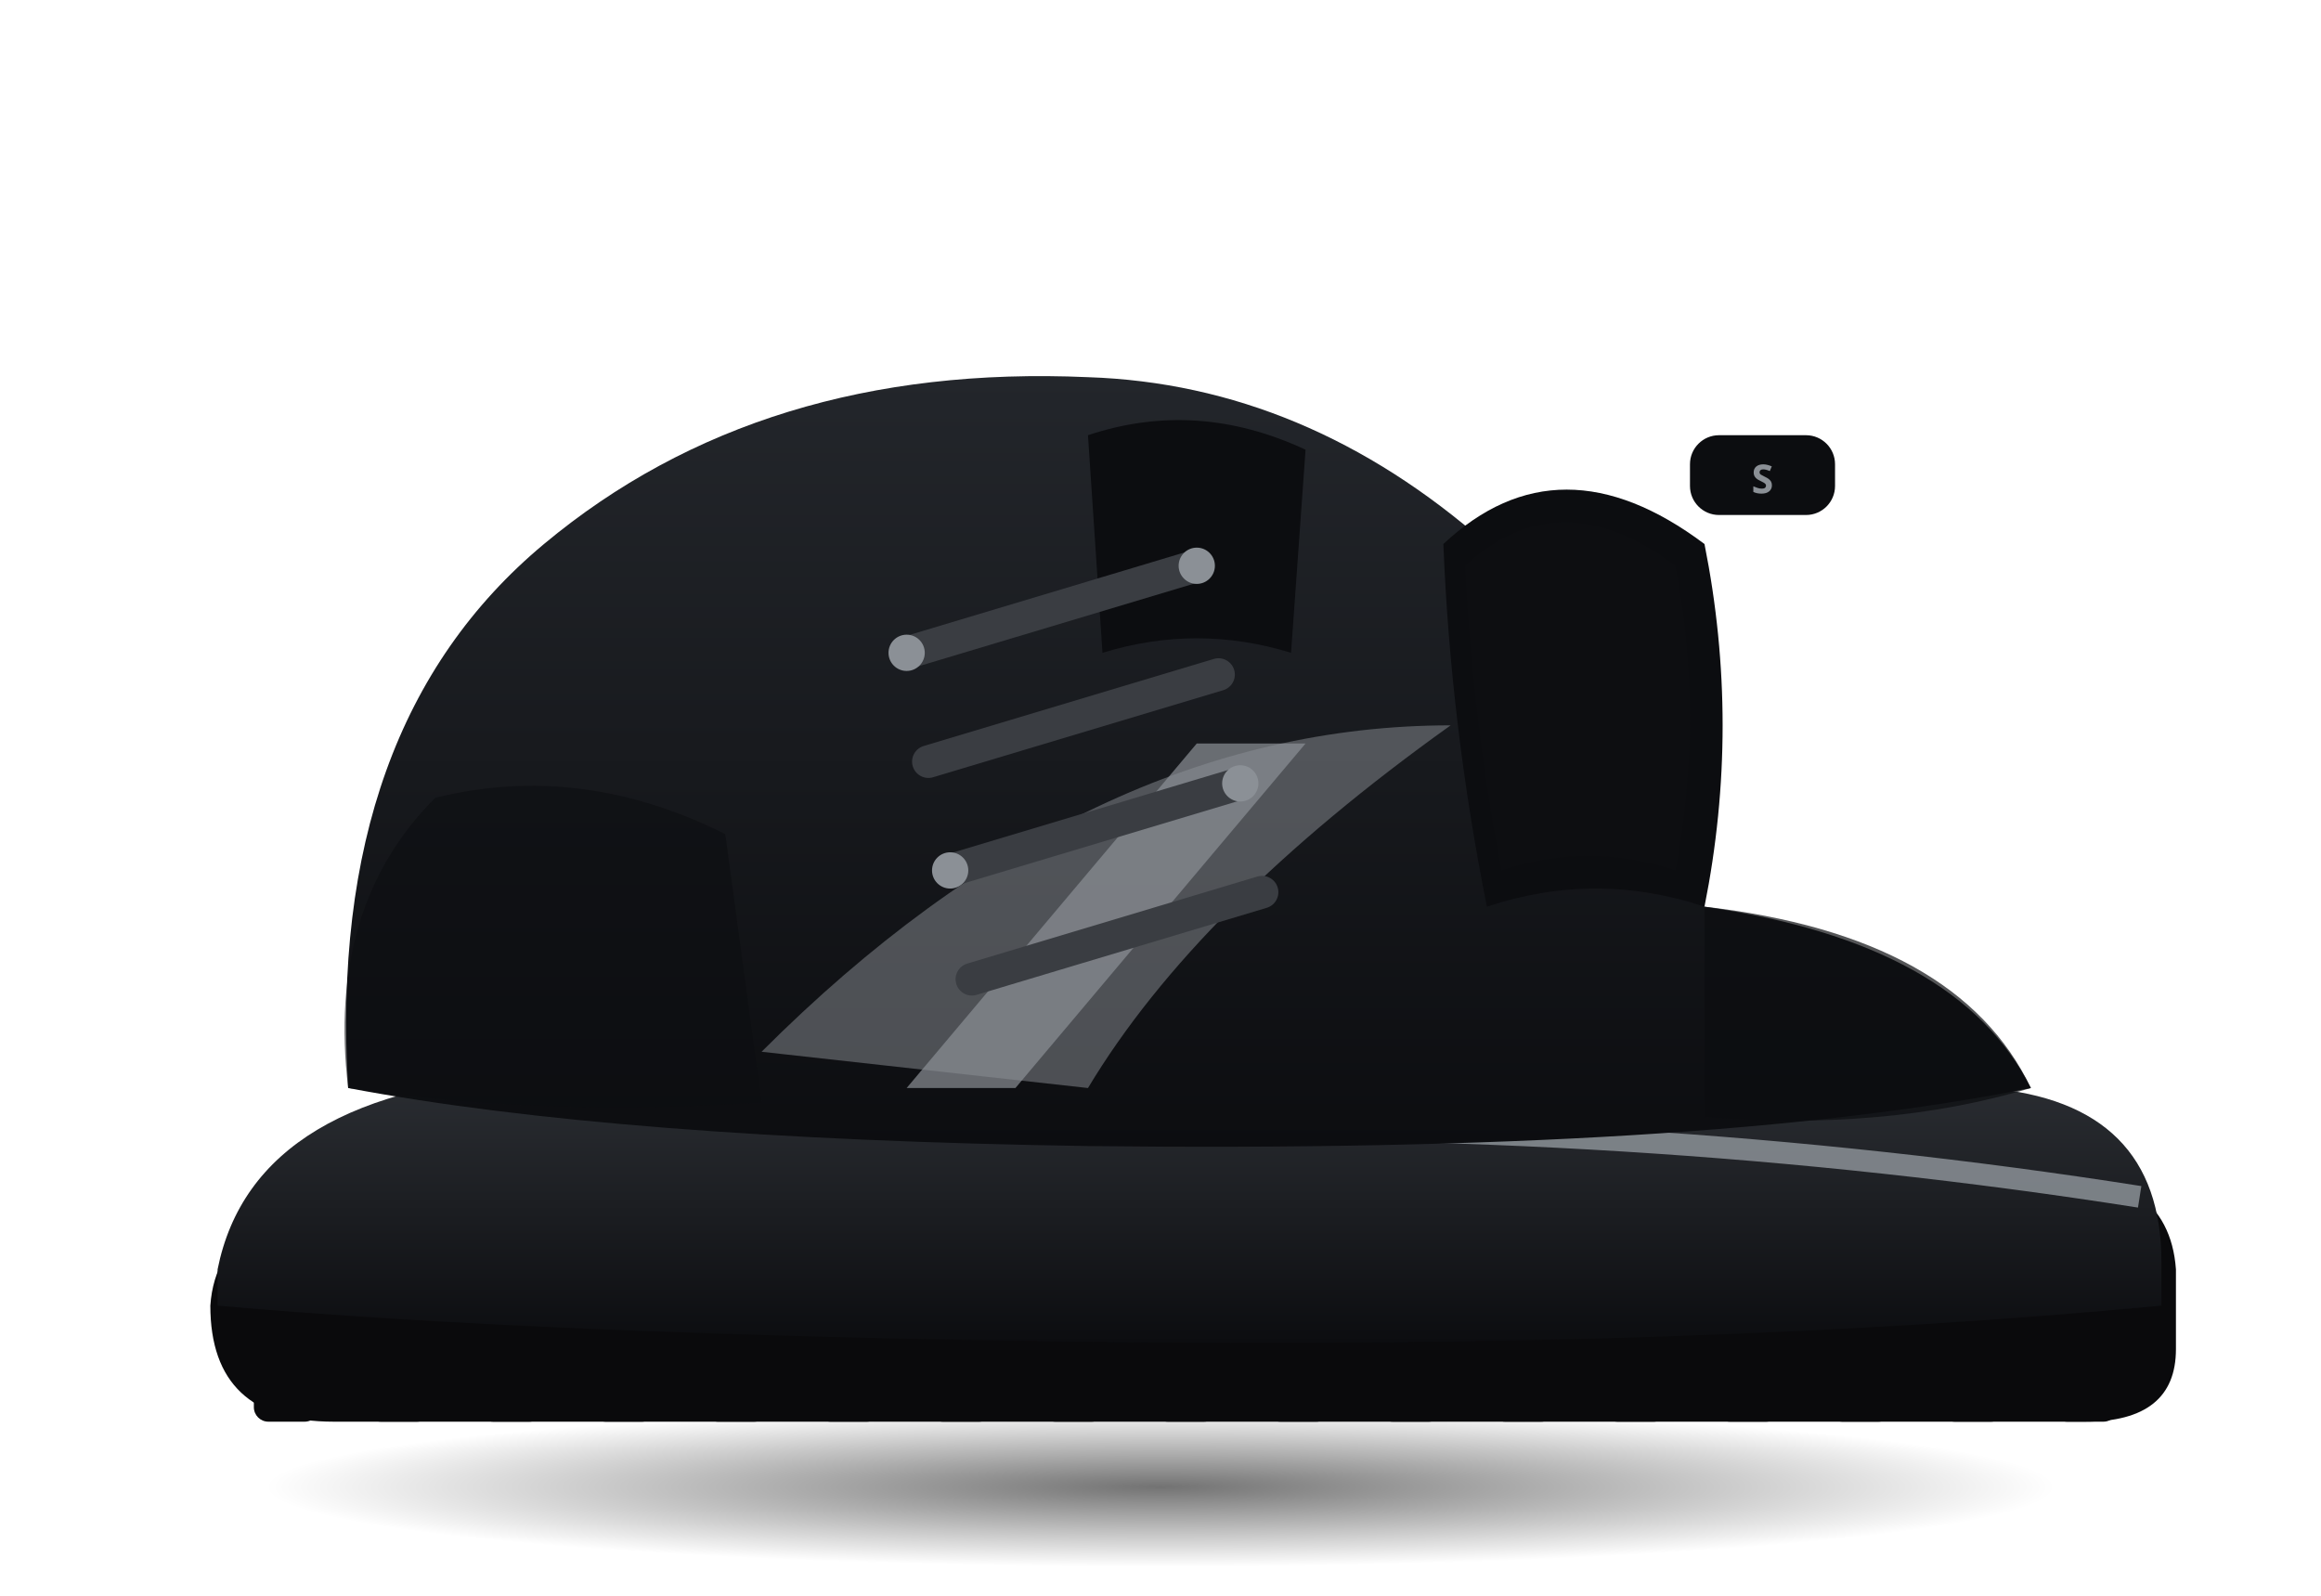
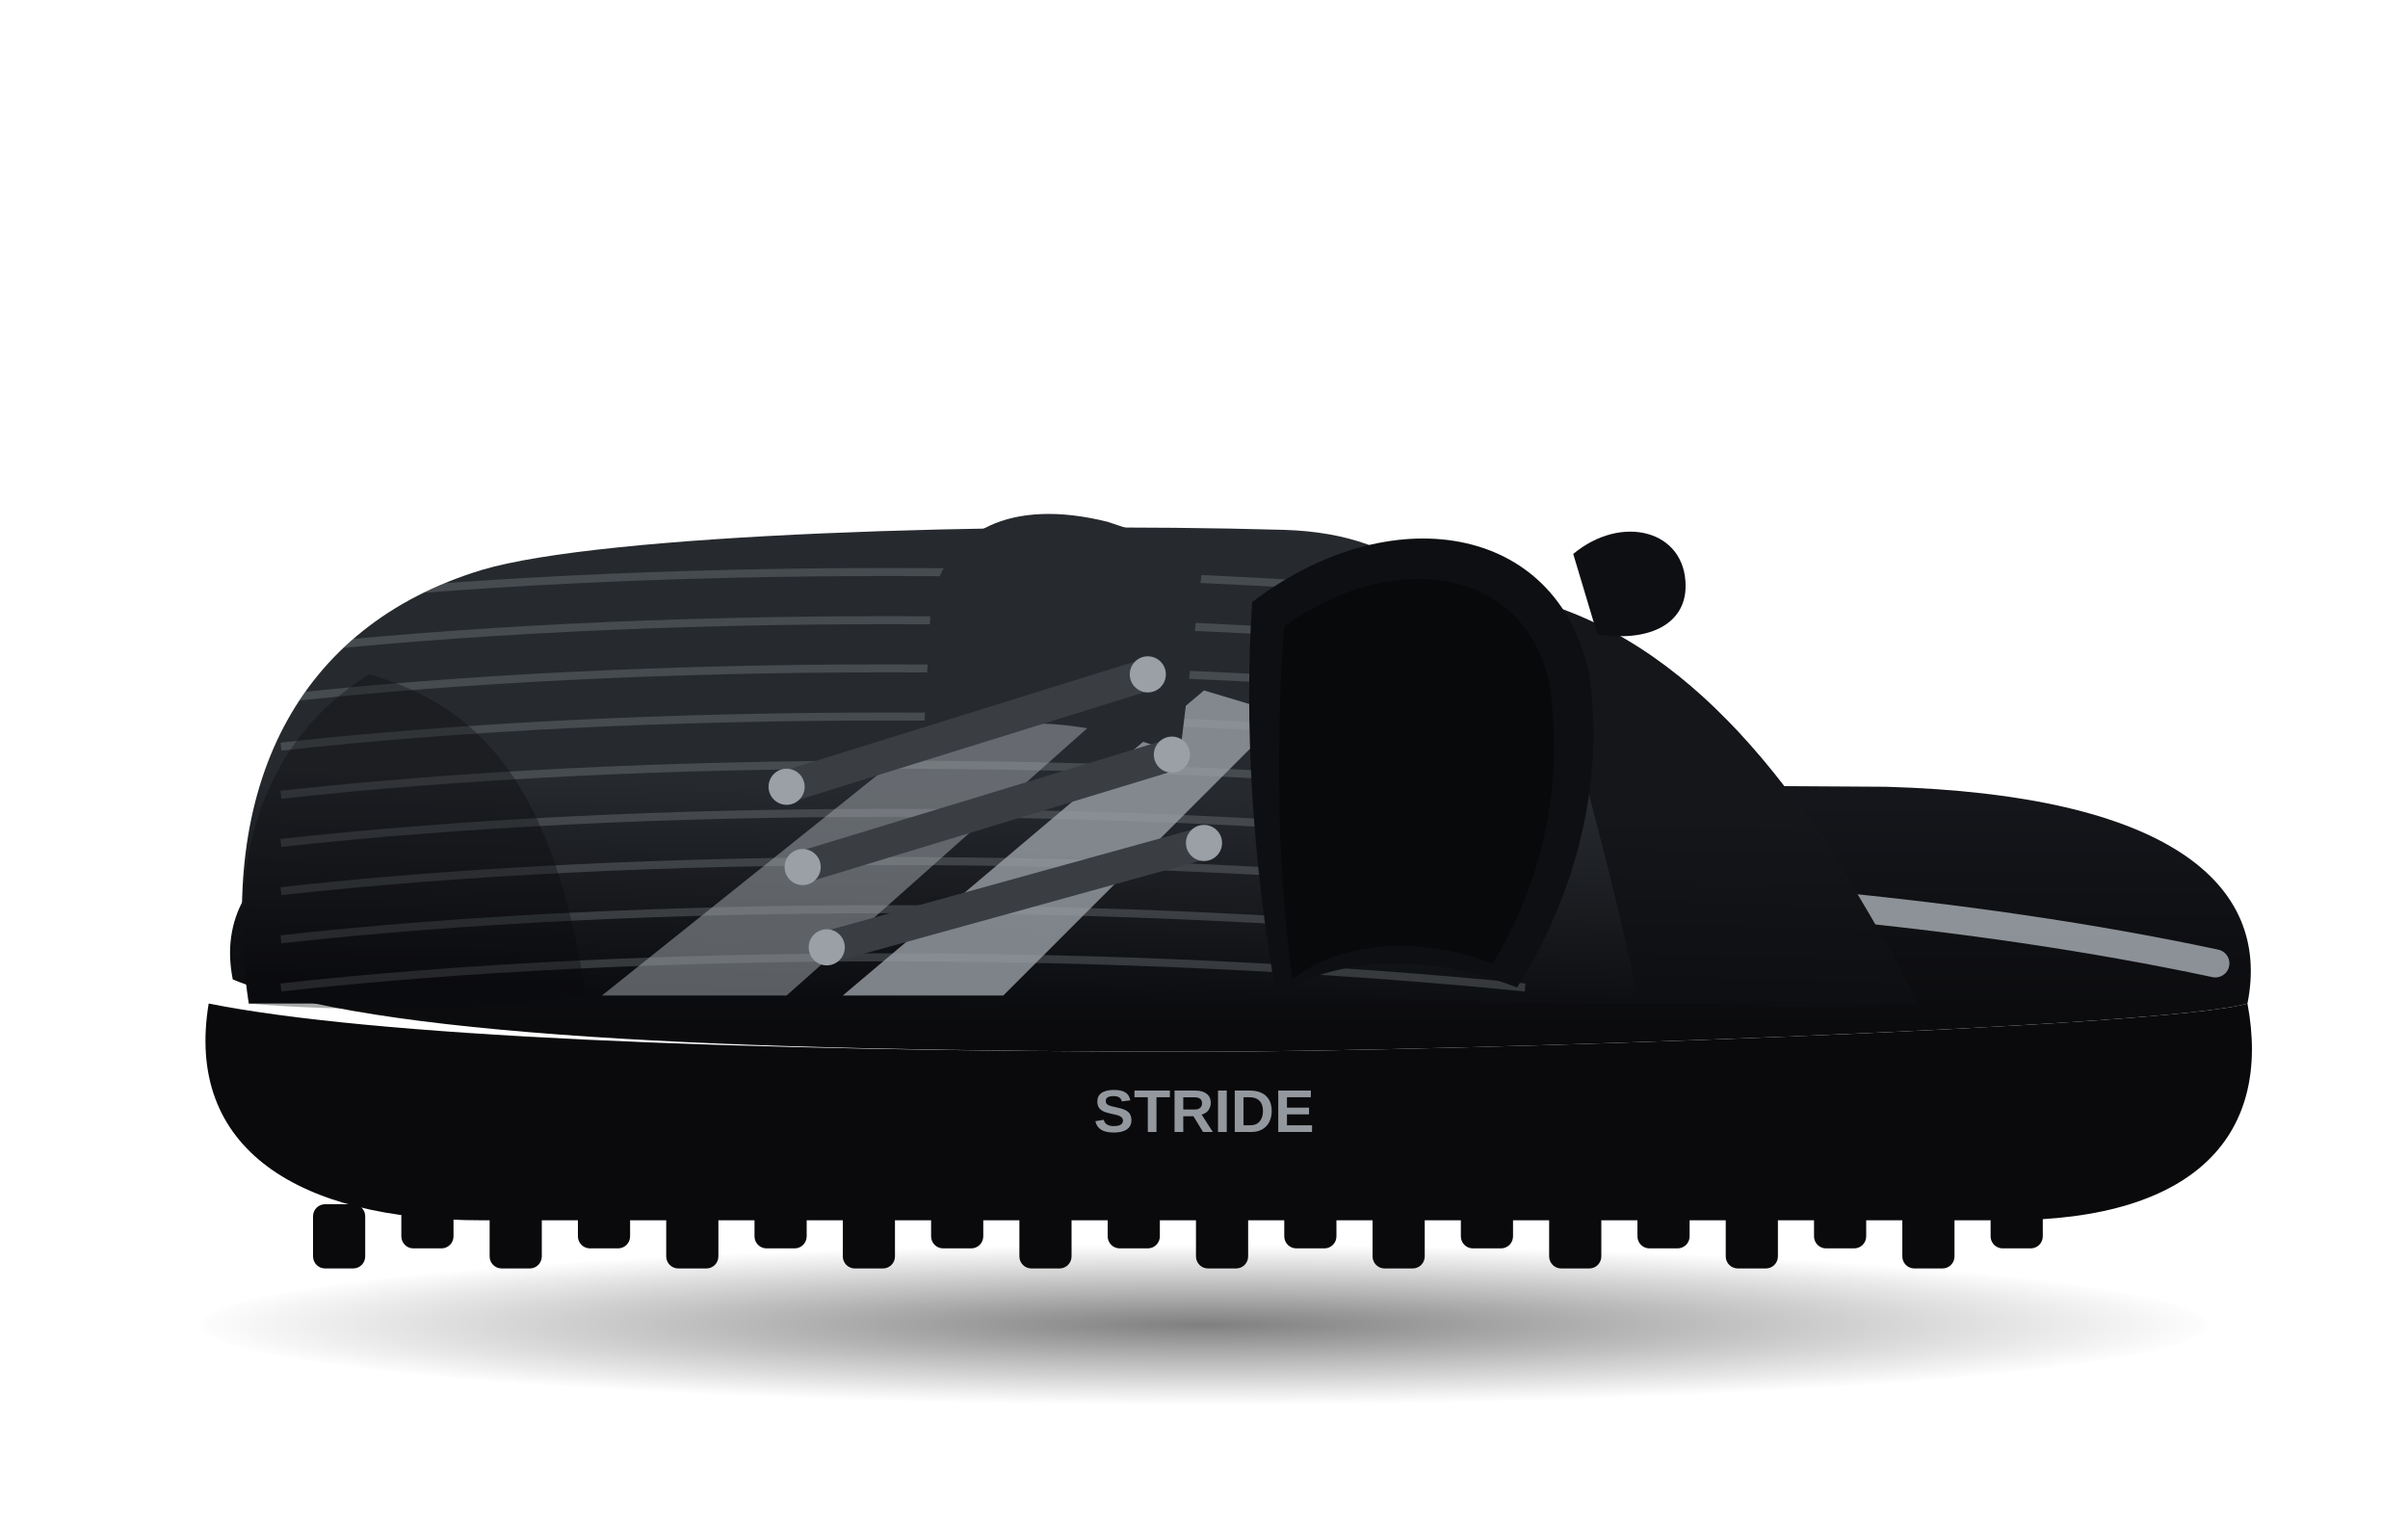
- <svg xmlns="http://www.w3.org/2000/svg" viewBox="0 0 640 440" role="img" aria-label="trail running shoe">
+ <svg xmlns="http://www.w3.org/2000/svg" viewBox="0 0 600 380" role="img" aria-label="trail running shoe">
  <defs>
-     <linearGradient id="up0" x1="0" y1="0" x2="0" y2="1">
-       <stop offset="0" stop-color="#23262b" />
-       <stop offset="1" stop-color="#0c0d10" />
+     <linearGradient id="up0" x1="0.5" y1="0" x2="0.4" y2="1">
+       <stop offset="0" stop-color="#26292e" />
+       <stop offset="0.55" stop-color="#26292e" />
+       <stop offset="1" stop-color="#0b0c0f" />
    </linearGradient>
    <linearGradient id="mid0" x1="0" y1="0" x2="0" y2="1">
-       <stop offset="0" stop-color="#2b2e33" />
-       <stop offset="1" stop-color="#0c0d10" />
+       <stop offset="0" stop-color="#15171c" />
+       <stop offset="1" stop-color="#0a0a0c" />
    </linearGradient>
    <radialGradient id="sh0" cx="0.5" cy="0.5" r="0.5">
-       <stop offset="0" stop-color="rgba(0,0,0,0.55)" />
+       <stop offset="0" stop-color="rgba(0,0,0,0.5)" />
      <stop offset="1" stop-color="rgba(0,0,0,0)" />
    </radialGradient>
+     <clipPath id="upclip0">
+       <path d="M62 250 C54 196 74 156 120 142 C150 133 250 130 320 132 C352 133 366 150 372 176 L384 150 C424 162 452 200 478 250 Z" />
+     </clipPath>
  </defs>
-   <ellipse cx="320" cy="410" rx="250" ry="22" fill="url(#sh0)" />
-   <path d="M58 360 Q60 330 110 326 L560 322 Q598 322 600 350 L600 372 Q600 392 575 392 L92 392 Q58 392 58 360 Z" fill="#0a0a0c" />
-   <rect x="70" y="372" width="18" height="20" rx="4" fill="#0a0a0c" />
-   <rect x="101" y="372" width="18" height="20" rx="4" fill="#0a0a0c" />
-   <rect x="132" y="372" width="18" height="20" rx="4" fill="#0a0a0c" />
-   <rect x="163" y="372" width="18" height="20" rx="4" fill="#0a0a0c" />
-   <rect x="194" y="372" width="18" height="20" rx="4" fill="#0a0a0c" />
-   <rect x="225" y="372" width="18" height="20" rx="4" fill="#0a0a0c" />
-   <rect x="256" y="372" width="18" height="20" rx="4" fill="#0a0a0c" />
-   <rect x="287" y="372" width="18" height="20" rx="4" fill="#0a0a0c" />
-   <rect x="318" y="372" width="18" height="20" rx="4" fill="#0a0a0c" />
-   <rect x="349" y="372" width="18" height="20" rx="4" fill="#0a0a0c" />
-   <rect x="380" y="372" width="18" height="20" rx="4" fill="#0a0a0c" />
-   <rect x="411" y="372" width="18" height="20" rx="4" fill="#0a0a0c" />
-   <rect x="442" y="372" width="18" height="20" rx="4" fill="#0a0a0c" />
-   <rect x="473" y="372" width="18" height="20" rx="4" fill="#0a0a0c" />
-   <rect x="504" y="372" width="18" height="20" rx="4" fill="#0a0a0c" />
-   <rect x="535" y="372" width="18" height="20" rx="4" fill="#0a0a0c" />
-   <rect x="566" y="372" width="18" height="20" rx="4" fill="#0a0a0c" />
-   <path d="M60 350 Q70 300 150 296 L548 300 Q596 304 596 348 L596 360 Q470 372 300 370 Q150 368 60 360 Z" fill="url(#mid0)" />
-   <path d="M300 312 Q450 308 590 330" stroke="#8b9096" stroke-width="6" fill="none" opacity="0.85" />
-   <path d="M96 300 Q90 200 150 150 Q210 100 300 104 Q360 106 410 150 L470 250 Q540 260 560 300 Q470 318 300 316 Q170 314 96 300 Z" fill="url(#up0)" />
-   <path d="M96 300 Q90 250 120 220 Q160 210 200 230 L210 304 Q150 308 96 300 Z" fill="#0c0d10" opacity="0.6" />
-   <path d="M470 250 Q540 258 560 300 Q520 312 470 308 Z" fill="#0c0d10" opacity="0.7" />
-   <path d="M210 290 Q300 200 400 200 Q330 250 300 300 Z" fill="#8b9096" opacity="0.5" />
-   <path d="M250 300 L330 205 L360 205 L280 300 Z" fill="#8b9096" opacity="0.7" />
-   <path d="M398 150 Q430 120 470 150 Q480 200 470 250 Q440 240 410 250 Q400 200 398 150 Z" fill="#0c0d10" />
-   <path d="M404 156 Q430 132 462 156 Q470 198 462 240 Q438 232 414 240 Q406 198 404 156 Z" fill="#0d0e11" />
-   <path d="M300 120 Q330 110 360 124 L356 180 Q330 172 304 180 Z" fill="#0c0d10" />
-   <g stroke="#3a3d42" stroke-width="9" stroke-linecap="round" fill="none">
-     <path d="M250 180 L330 156" />
-     <path d="M256 210 L336 186" />
-     <path d="M262 240 L342 216" />
-     <path d="M268 270 L348 246" />
+   <ellipse cx="300" cy="330" rx="250" ry="20" fill="url(#sh0)" />
+   <path d="M52 250 C46 286 74 304 120 304 L500 304 C548 304 566 282 560 250 C540 256 360 262 300 262 C180 262 92 258 52 250 Z" fill="#0a0a0c" />
+   <rect x="78" y="300" width="13" height="16" rx="3" fill="#0a0a0c" />
+   <rect x="100" y="300" width="13" height="11" rx="3" fill="#0a0a0c" />
+   <rect x="122" y="300" width="13" height="16" rx="3" fill="#0a0a0c" />
+   <rect x="144" y="300" width="13" height="11" rx="3" fill="#0a0a0c" />
+   <rect x="166" y="300" width="13" height="16" rx="3" fill="#0a0a0c" />
+   <rect x="188" y="300" width="13" height="11" rx="3" fill="#0a0a0c" />
+   <rect x="210" y="300" width="13" height="16" rx="3" fill="#0a0a0c" />
+   <rect x="232" y="300" width="13" height="11" rx="3" fill="#0a0a0c" />
+   <rect x="254" y="300" width="13" height="16" rx="3" fill="#0a0a0c" />
+   <rect x="276" y="300" width="13" height="11" rx="3" fill="#0a0a0c" />
+   <rect x="298" y="300" width="13" height="16" rx="3" fill="#0a0a0c" />
+   <rect x="320" y="300" width="13" height="11" rx="3" fill="#0a0a0c" />
+   <rect x="342" y="300" width="13" height="16" rx="3" fill="#0a0a0c" />
+   <rect x="364" y="300" width="13" height="11" rx="3" fill="#0a0a0c" />
+   <rect x="386" y="300" width="13" height="16" rx="3" fill="#0a0a0c" />
+   <rect x="408" y="300" width="13" height="11" rx="3" fill="#0a0a0c" />
+   <rect x="430" y="300" width="13" height="16" rx="3" fill="#0a0a0c" />
+   <rect x="452" y="300" width="13" height="11" rx="3" fill="#0a0a0c" />
+   <rect x="474" y="300" width="13" height="16" rx="3" fill="#0a0a0c" />
+   <rect x="496" y="300" width="13" height="11" rx="3" fill="#0a0a0c" />
+   <path d="M58 244 C52 214 86 196 150 194 L470 196 C540 198 566 220 560 250 C540 256 360 262 300 262 C180 262 92 258 58 244 Z" fill="url(#mid0)" />
+   <path d="M120 236 C260 214 430 214 552 240" stroke="#9aa0a6" stroke-width="7" fill="none" opacity="0.9" stroke-linecap="round" />
+   <path d="M62 250 C54 196 74 156 120 142 C150 133 250 130 320 132 C352 133 366 150 372 176 L384 150 C424 162 452 200 478 250 Z" fill="url(#up0)" />
+   <g clip-path="url(#upclip0)" opacity="0.28">
+     <path d="M70 150 C160 140 280 140 380 150" stroke="#9aa0a6" stroke-width="2" fill="none" />
+     <path d="M70 162 C160 152 280 152 380 162" stroke="#9aa0a6" stroke-width="2" fill="none" />
+     <path d="M70 174 C160 164 280 164 380 174" stroke="#9aa0a6" stroke-width="2" fill="none" />
+     <path d="M70 186 C160 176 280 176 380 186" stroke="#9aa0a6" stroke-width="2" fill="none" />
+     <path d="M70 198 C160 188 280 188 380 198" stroke="#9aa0a6" stroke-width="2" fill="none" />
+     <path d="M70 210 C160 200 280 200 380 210" stroke="#9aa0a6" stroke-width="2" fill="none" />
+     <path d="M70 222 C160 212 280 212 380 222" stroke="#9aa0a6" stroke-width="2" fill="none" />
+     <path d="M70 234 C160 224 280 224 380 234" stroke="#9aa0a6" stroke-width="2" fill="none" />
+     <path d="M70 246 C160 236 280 236 380 246" stroke="#9aa0a6" stroke-width="2" fill="none" />
  </g>
-   <g fill="#8b9096">
-     <circle cx="250" cy="180" r="5" />
-     <circle cx="330" cy="156" r="5" />
-     <circle cx="262" cy="240" r="5" />
-     <circle cx="342" cy="216" r="5" />
+   <path d="M62 250 C56 214 66 184 92 168 C120 176 138 196 146 248 C118 252 84 252 62 250 Z" fill="#0a0a0c" opacity="0.35" />
+   <path d="M384 150 C424 162 452 200 478 250 C452 252 424 250 408 248 C400 210 390 178 384 150 Z" fill="#0d0e11" opacity="0.7" />
+   <path d="M150 248 L250 168 L286 168 L196 248 Z" fill="#9aa0a6" opacity="0.55" />
+   <path d="M210 248 L300 172 L320 178 L250 248 Z" fill="#9aa0a6" opacity="0.8" />
+   <path d="M312 150 C346 124 388 130 396 168 C400 196 392 224 378 246 C352 236 330 240 318 248 C312 214 310 180 312 150 Z" fill="#0e0f12" />
+   <path d="M320 156 C348 136 380 142 386 170 C390 196 384 220 372 240 C350 232 332 236 322 244 C318 214 318 182 320 156 Z" fill="#08090b" />
+   <path d="M232 150 C236 132 252 124 276 130 L300 138 L294 188 C268 178 248 178 230 186 Z" fill="#26292e" />
+   <g stroke="#3a3d42" stroke-width="8" stroke-linecap="round" fill="none">
+     <path d="M196 196 L286 168" />
+     <path d="M200 216 L292 188" />
+     <path d="M206 236 L300 210" />
  </g>
-   <rect x="466" y="120" width="40" height="22" rx="8" fill="#0c0d10" />
-   <text x="486" y="136" font-family="Archivo, sans-serif" font-size="11" font-weight="800" fill="#8b9096" text-anchor="middle">S</text>
+   <g fill="#9aa0a6">
+     <circle cx="196" cy="196" r="4.5" />
+     <circle cx="286" cy="168" r="4.5" />
+     <circle cx="200" cy="216" r="4.5" />
+     <circle cx="292" cy="188" r="4.5" />
+     <circle cx="206" cy="236" r="4.5" />
+     <circle cx="300" cy="210" r="4.5" />
+   </g>
+   <path d="M392 138 C404 128 420 132 420 146 C420 156 410 160 398 158 Z" fill="#0e0f12" />
+   <text x="300" y="282" font-family="Archivo, Arial, sans-serif" font-size="15" font-weight="800" fill="#9aa0a6" text-anchor="middle" opacity="0.95">STRIDE</text>
</svg>
